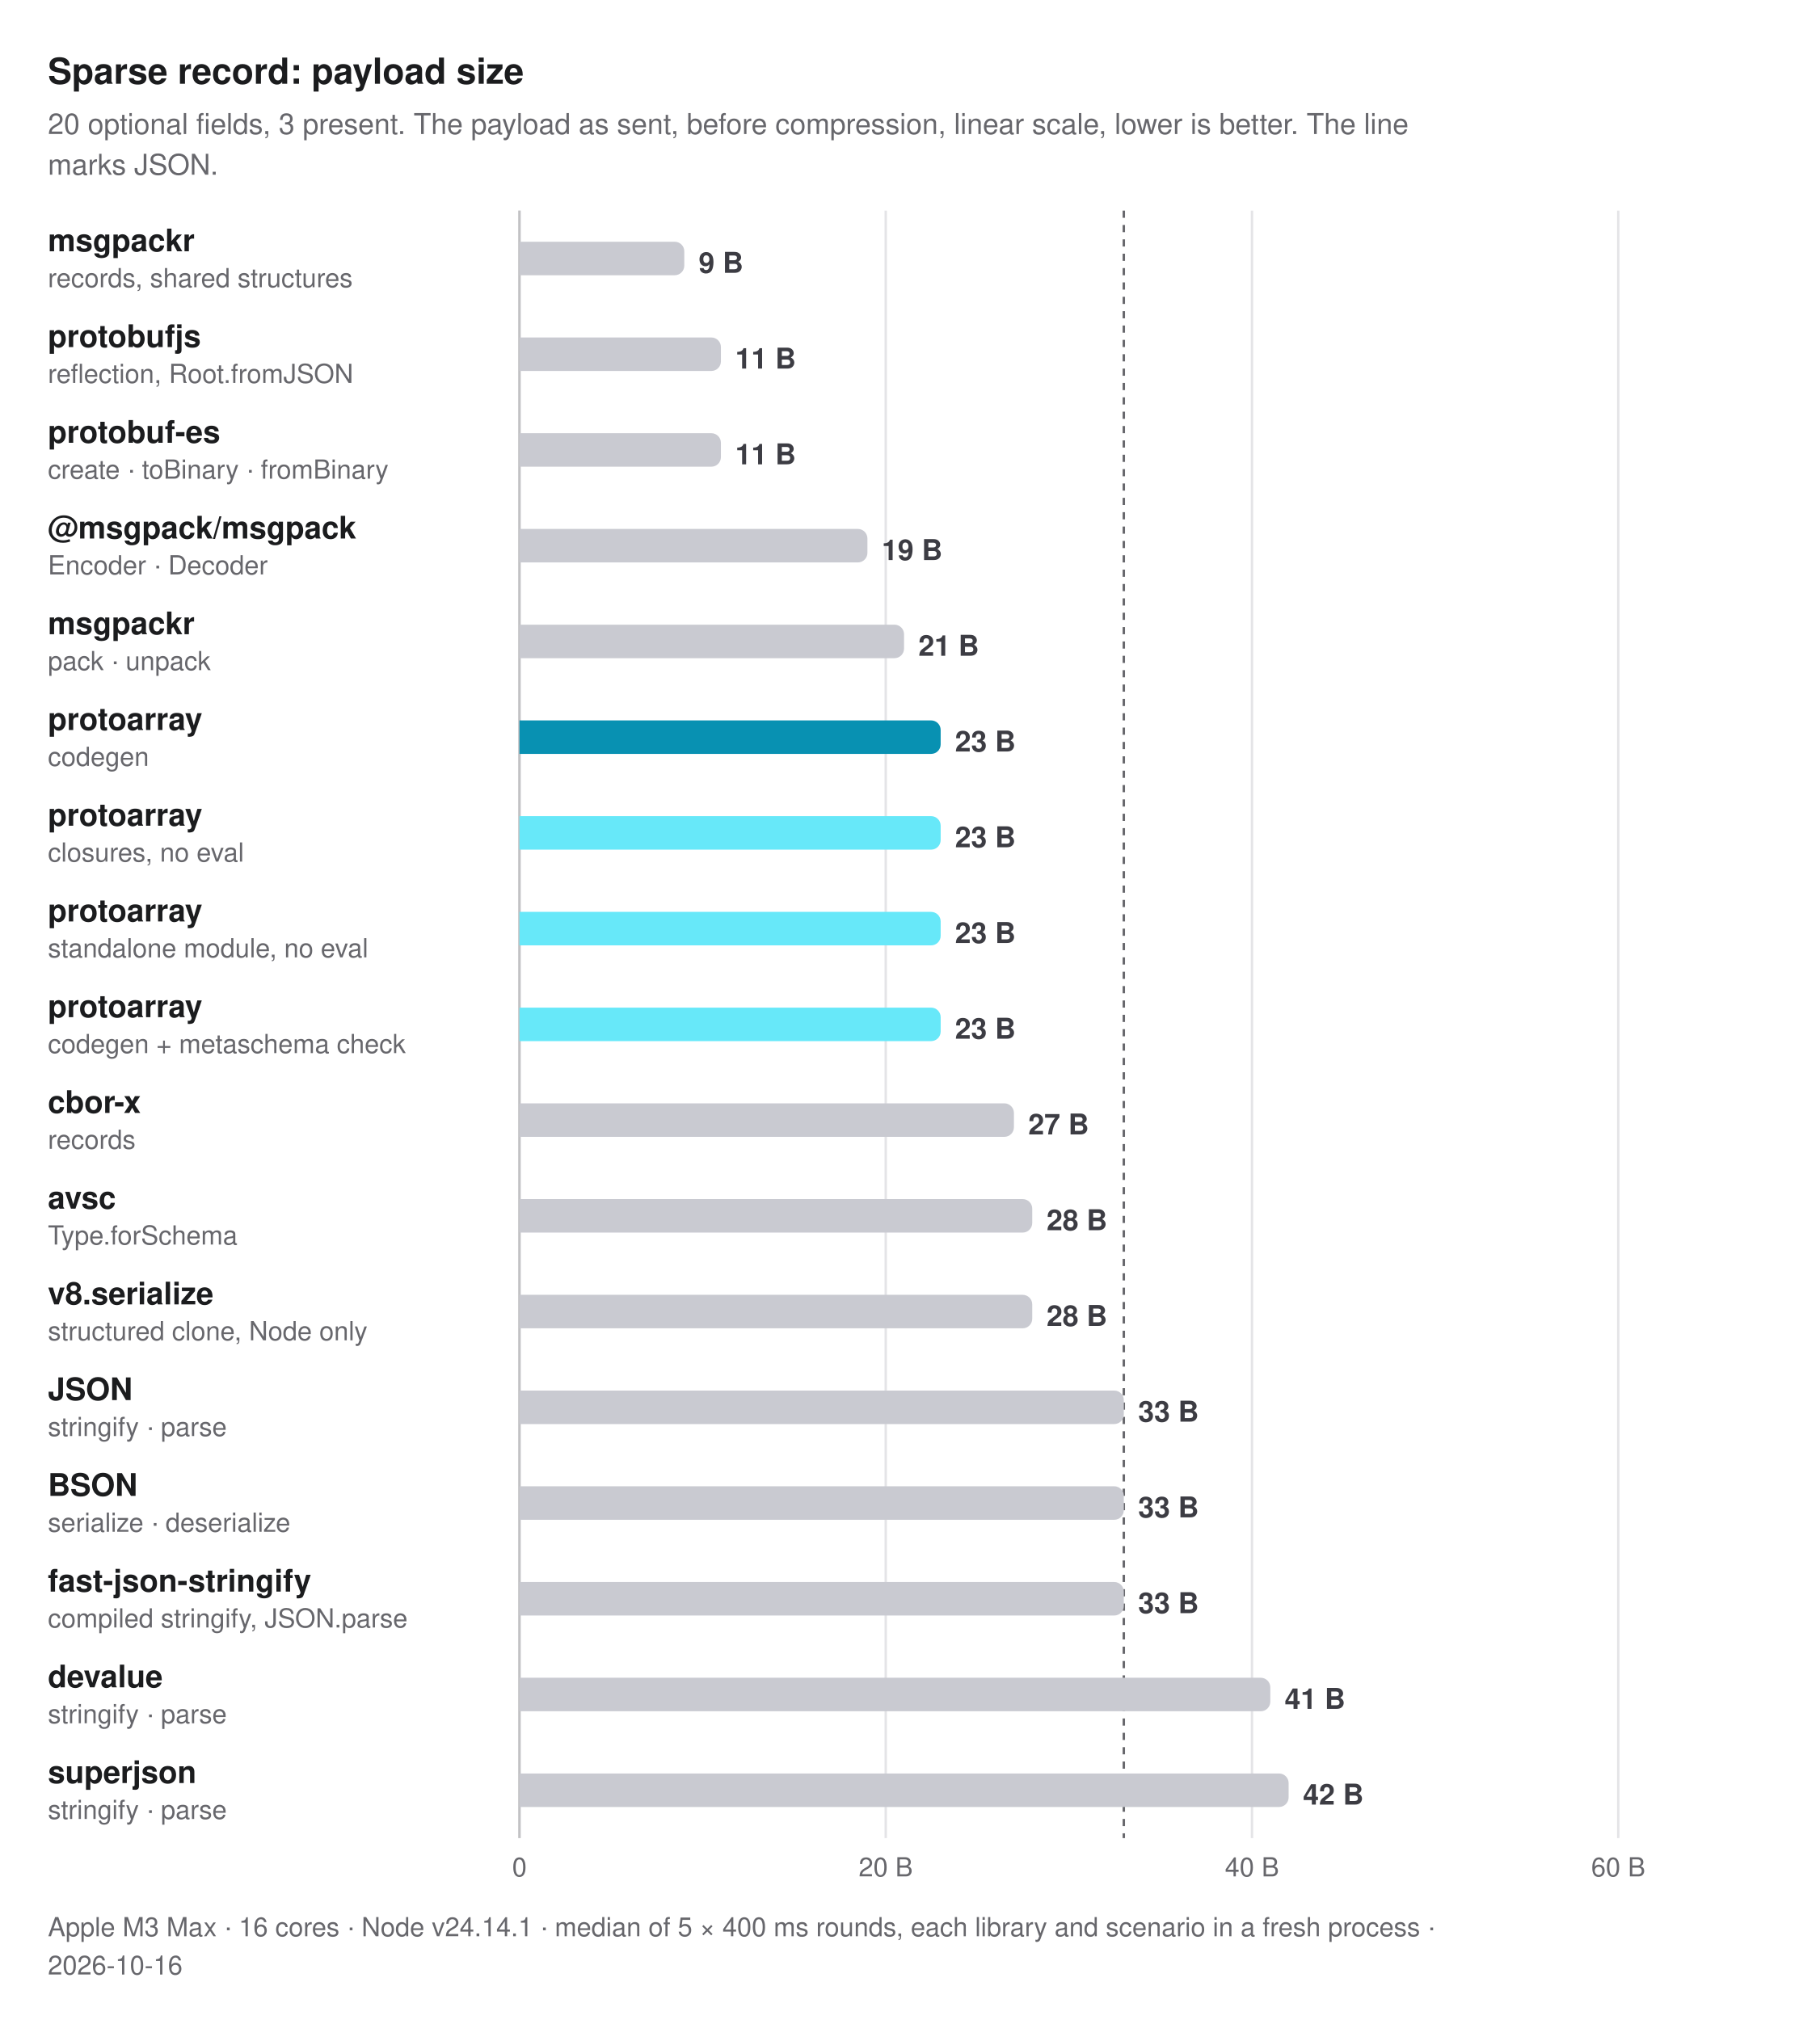
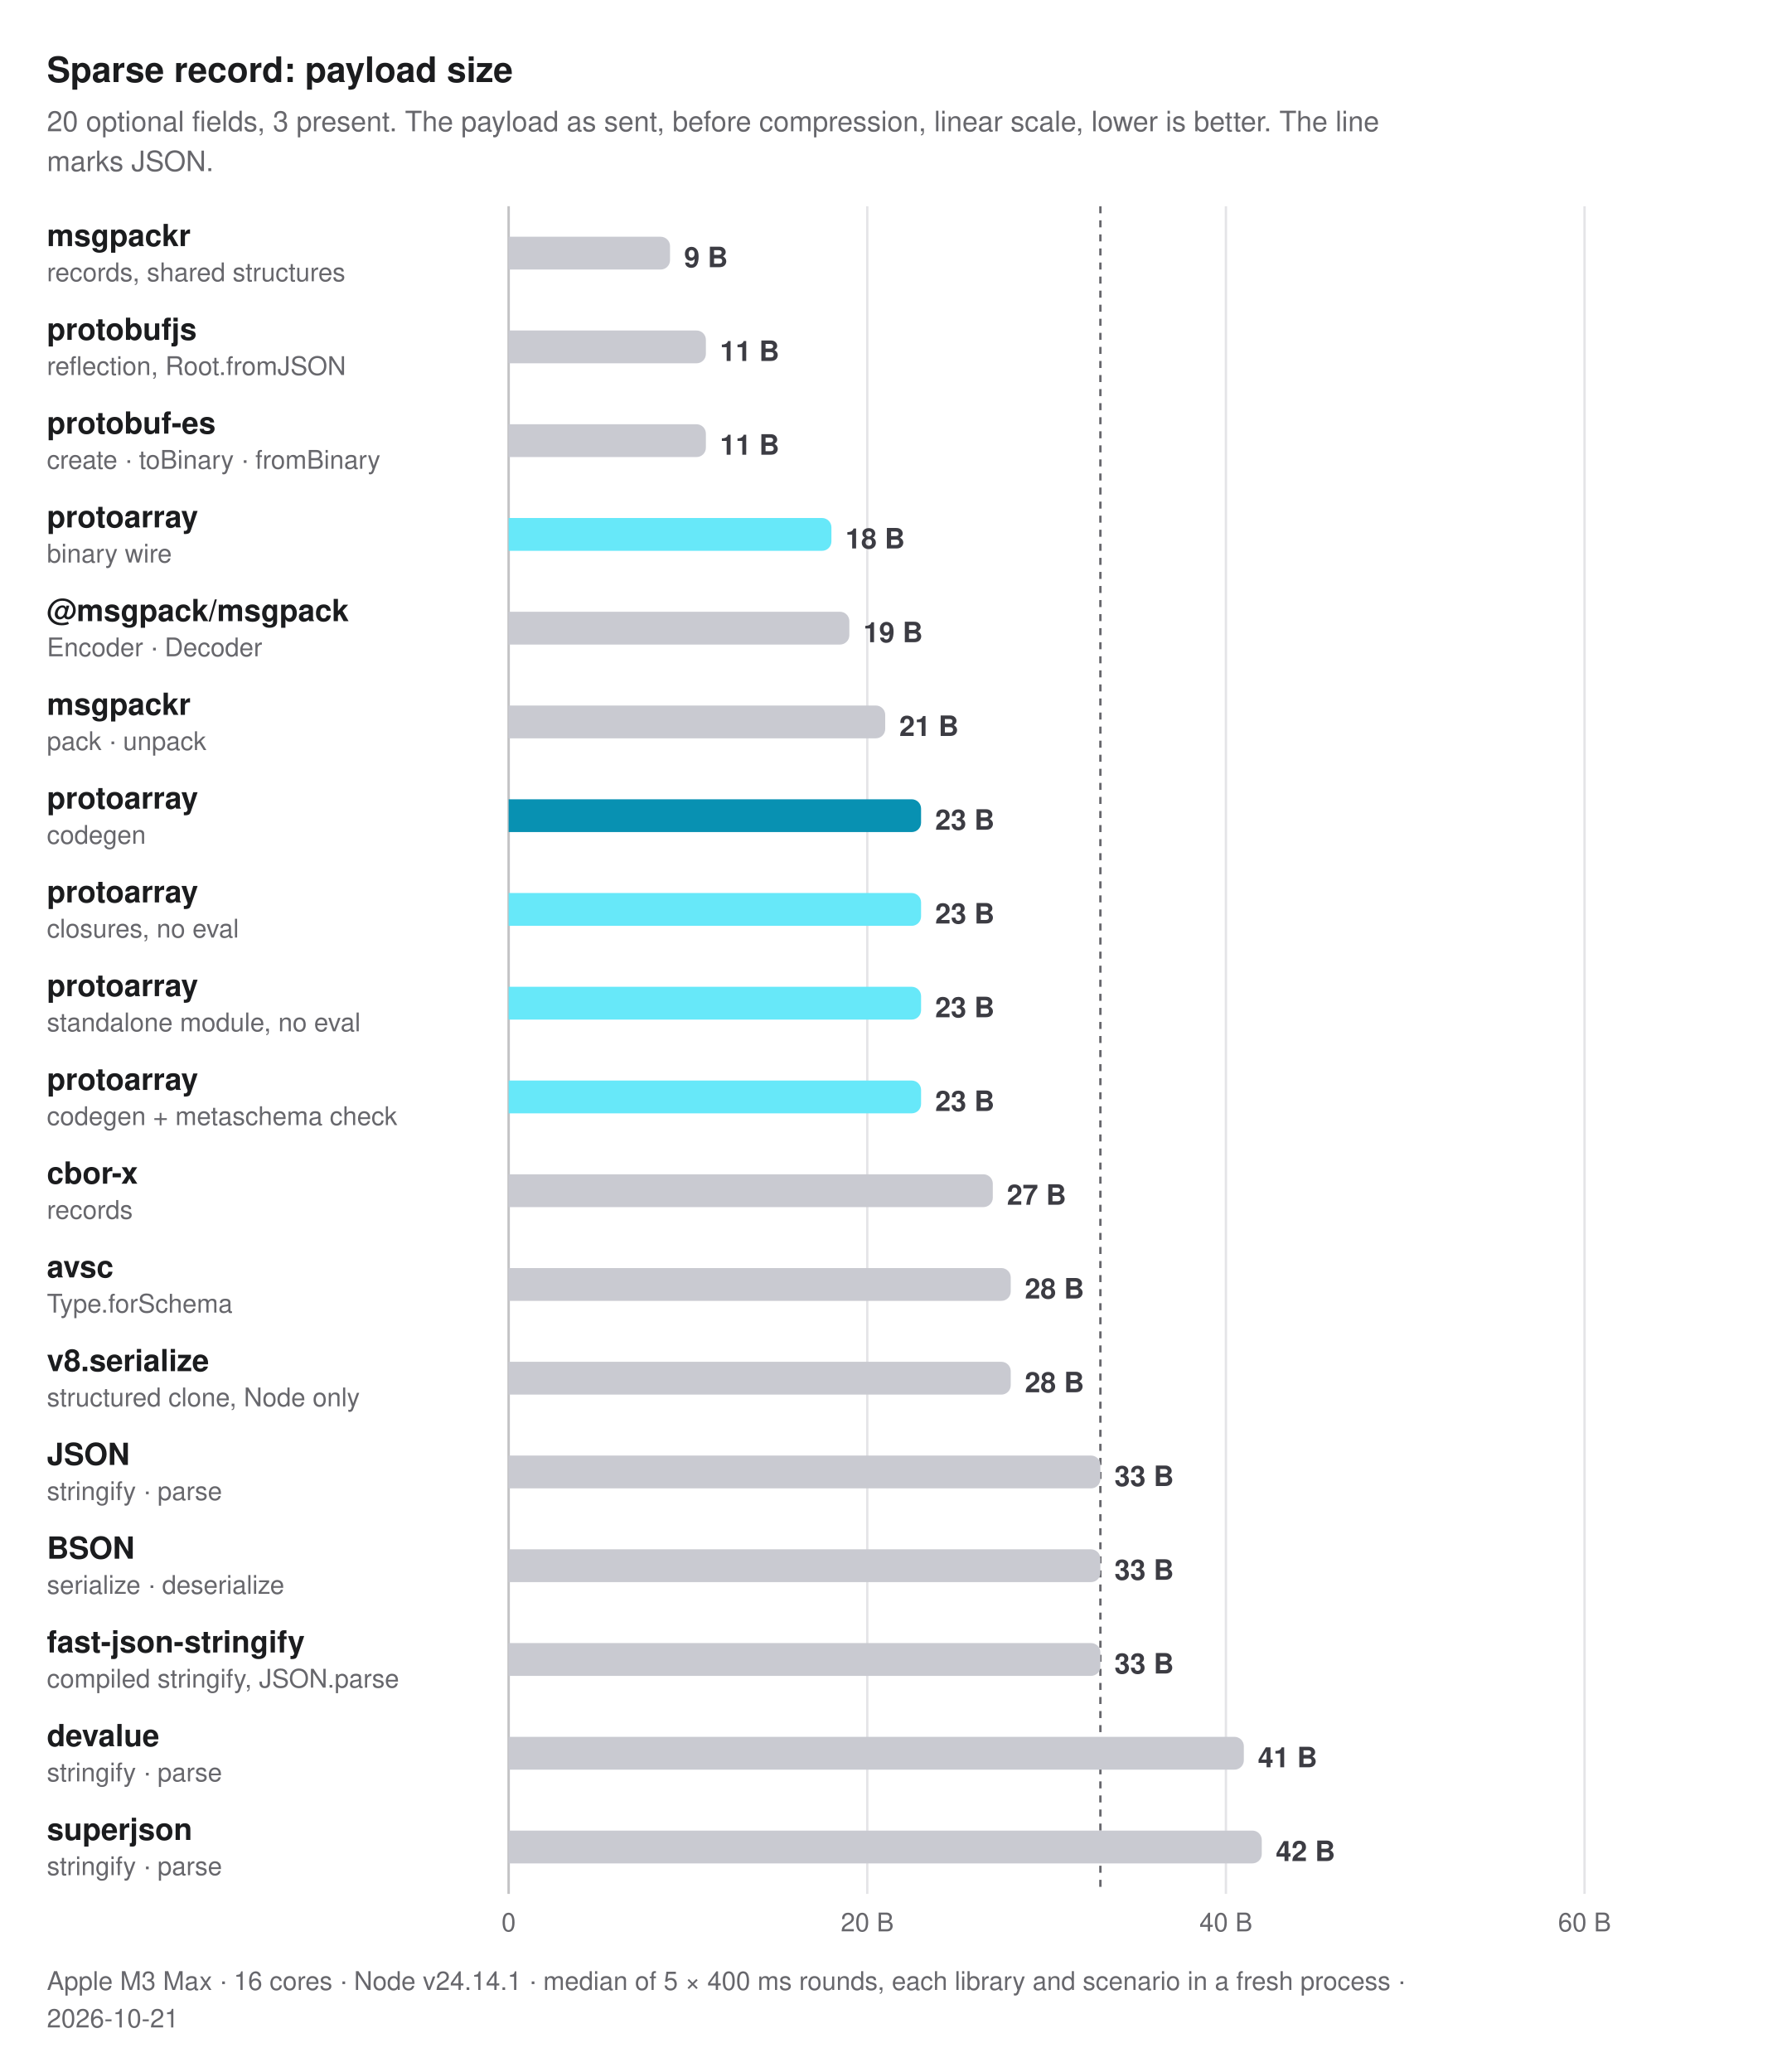
- <svg xmlns="http://www.w3.org/2000/svg" width="760" height="844" viewBox="0 0 760 844" role="img" aria-label="Sparse record: payload size. 20 optional fields, 3 present. The payload as sent, before compression, linear scale, lower is better. The line marks JSON.">
+ <svg xmlns="http://www.w3.org/2000/svg" width="760" height="884" viewBox="0 0 760 884" role="img" aria-label="Sparse record: payload size. 20 optional fields, 3 present. The payload as sent, before compression, linear scale, lower is better. The line marks JSON.">
  <style>
  text { font-family: -apple-system, BlinkMacSystemFont, "Segoe UI", Helvetica, Arial, sans-serif; }
  .title { font-size: 15px; font-weight: 700; fill: #1b1c1e; }
  .subtitle, .caption { font-size: 12px; fill: #67676c; }
  .caption { font-size: 11px; }
  .group { font-size: 11px; font-weight: 600; letter-spacing: 0.06em; fill: #67676c; }
  .label { font-size: 13px; font-weight: 600; fill: #1b1c1e; }
  .label.primary, .label.secondary { font-weight: 700; }
  .sublabel { font-size: 11px; fill: #67676c; }
  .value { font-size: 12px; font-weight: 600; fill: #3c3c43; font-variant-numeric: tabular-nums; }
  .value.small { font-size: 10px; }
  .legend { font-size: 11px; fill: #3c3c43; }
  .tick { font-size: 11px; fill: #67676c; font-variant-numeric: tabular-nums; }
  .grid { stroke: #e4e4e7; stroke-width: 1; }
  .axis { stroke: #c2c2c4; stroke-width: 1; }
  .ref { stroke: #67676c; stroke-width: 1; stroke-dasharray: 3 3; }
  .bar { fill: #c9cad1; }
  .bar.primary { fill: #0891b2; }
  .bar.secondary { fill: #67e8f9; }
  @media (prefers-color-scheme: dark) {
    .title, .label { fill: #dfdfd6; }
    .subtitle, .caption, .group, .sublabel, .tick { fill: #98989f; }
    .value, .legend { fill: #c2c2c4; }
    .grid { stroke: #2e2e32; }
    .axis { stroke: #48484c; }
    .ref { stroke: #98989f; }
    .bar { fill: #4a4b53; }
    .bar.primary { fill: #22d3ee; }
    .bar.secondary { fill: #0e7490; }
  }
</style>
  <text class="title" x="20" y="35">Sparse record: payload size</text>
  <text class="subtitle" x="20" y="56">20 optional fields, 3 present. The payload as sent, before compression, linear scale, lower is better. The line</text>
  <text class="subtitle" x="20" y="73">marks JSON.</text>
-   <line class="grid" x1="217" y1="88" x2="217" y2="768" />
-   <text class="tick" x="217" y="784" text-anchor="middle">0</text>
-   <line class="grid" x1="370" y1="88" x2="370" y2="768" />
-   <text class="tick" x="370" y="784" text-anchor="middle">20 B</text>
-   <line class="grid" x1="523" y1="88" x2="523" y2="768" />
-   <text class="tick" x="523" y="784" text-anchor="middle">40 B</text>
-   <line class="grid" x1="676" y1="88" x2="676" y2="768" />
-   <text class="tick" x="676" y="784" text-anchor="middle">60 B</text>
-   <line class="axis" x1="217" y1="88" x2="217" y2="768" />
-   <line class="ref" x1="469.45" y1="88" x2="469.45" y2="768" />
+   <line class="grid" x1="217" y1="88" x2="217" y2="808" />
+   <text class="tick" x="217" y="824" text-anchor="middle">0</text>
+   <line class="grid" x1="370" y1="88" x2="370" y2="808" />
+   <text class="tick" x="370" y="824" text-anchor="middle">20 B</text>
+   <line class="grid" x1="523" y1="88" x2="523" y2="808" />
+   <text class="tick" x="523" y="824" text-anchor="middle">40 B</text>
+   <line class="grid" x1="676" y1="88" x2="676" y2="808" />
+   <text class="tick" x="676" y="824" text-anchor="middle">60 B</text>
+   <line class="axis" x1="217" y1="88" x2="217" y2="808" />
+   <line class="ref" x1="469.45" y1="88" x2="469.45" y2="808" />
  <g>
    <text class="label" x="20" y="105">msgpackr</text>
    <text class="sublabel" x="20" y="120">records, shared structures</text>
    <path class="bar" d="M217,101H281.85A4,4 0 0 1 285.85,105V111A4,4 0 0 1 281.85,115H217Z" />
    <text class="value" x="291.85" y="114">9 B</text>
  </g>
  <g>
    <text class="label" x="20" y="145">protobufjs</text>
    <text class="sublabel" x="20" y="160">reflection, Root.fromJSON</text>
    <path class="bar" d="M217,141H297.15A4,4 0 0 1 301.15,145V151A4,4 0 0 1 297.15,155H217Z" />
    <text class="value" x="307.15" y="154">11 B</text>
  </g>
  <g>
    <text class="label" x="20" y="185">protobuf-es</text>
    <text class="sublabel" x="20" y="200">create · toBinary · fromBinary</text>
    <path class="bar" d="M217,181H297.15A4,4 0 0 1 301.15,185V191A4,4 0 0 1 297.15,195H217Z" />
    <text class="value" x="307.15" y="194">11 B</text>
  </g>
  <g>
-     <text class="label" x="20" y="225">@msgpack/msgpack</text>
-     <text class="sublabel" x="20" y="240">Encoder · Decoder</text>
-     <path class="bar" d="M217,221H358.35A4,4 0 0 1 362.35,225V231A4,4 0 0 1 358.35,235H217Z" />
-     <text class="value" x="368.35" y="234">19 B</text>
+     <text class="label secondary" x="20" y="225">protoarray</text>
+     <text class="sublabel" x="20" y="240">binary wire</text>
+     <path class="bar secondary" d="M217,221H350.7A4,4 0 0 1 354.7,225V231A4,4 0 0 1 350.7,235H217Z" />
+     <text class="value" x="360.7" y="234">18 B</text>
  </g>
  <g>
-     <text class="label" x="20" y="265">msgpackr</text>
-     <text class="sublabel" x="20" y="280">pack · unpack</text>
-     <path class="bar" d="M217,261H373.65A4,4 0 0 1 377.65,265V271A4,4 0 0 1 373.65,275H217Z" />
-     <text class="value" x="383.65" y="274">21 B</text>
+     <text class="label" x="20" y="265">@msgpack/msgpack</text>
+     <text class="sublabel" x="20" y="280">Encoder · Decoder</text>
+     <path class="bar" d="M217,261H358.35A4,4 0 0 1 362.35,265V271A4,4 0 0 1 358.35,275H217Z" />
+     <text class="value" x="368.35" y="274">19 B</text>
  </g>
  <g>
-     <text class="label primary" x="20" y="305">protoarray</text>
-     <text class="sublabel" x="20" y="320">codegen</text>
-     <path class="bar primary" d="M217,301H388.95A4,4 0 0 1 392.95,305V311A4,4 0 0 1 388.95,315H217Z" />
-     <text class="value" x="398.95" y="314">23 B</text>
+     <text class="label" x="20" y="305">msgpackr</text>
+     <text class="sublabel" x="20" y="320">pack · unpack</text>
+     <path class="bar" d="M217,301H373.65A4,4 0 0 1 377.65,305V311A4,4 0 0 1 373.65,315H217Z" />
+     <text class="value" x="383.65" y="314">21 B</text>
  </g>
  <g>
-     <text class="label secondary" x="20" y="345">protoarray</text>
-     <text class="sublabel" x="20" y="360">closures, no eval</text>
-     <path class="bar secondary" d="M217,341H388.95A4,4 0 0 1 392.95,345V351A4,4 0 0 1 388.95,355H217Z" />
+     <text class="label primary" x="20" y="345">protoarray</text>
+     <text class="sublabel" x="20" y="360">codegen</text>
+     <path class="bar primary" d="M217,341H388.95A4,4 0 0 1 392.95,345V351A4,4 0 0 1 388.95,355H217Z" />
    <text class="value" x="398.95" y="354">23 B</text>
  </g>
  <g>
    <text class="label secondary" x="20" y="385">protoarray</text>
-     <text class="sublabel" x="20" y="400">standalone module, no eval</text>
+     <text class="sublabel" x="20" y="400">closures, no eval</text>
    <path class="bar secondary" d="M217,381H388.95A4,4 0 0 1 392.95,385V391A4,4 0 0 1 388.95,395H217Z" />
    <text class="value" x="398.95" y="394">23 B</text>
  </g>
  <g>
    <text class="label secondary" x="20" y="425">protoarray</text>
-     <text class="sublabel" x="20" y="440">codegen + metaschema check</text>
+     <text class="sublabel" x="20" y="440">standalone module, no eval</text>
    <path class="bar secondary" d="M217,421H388.95A4,4 0 0 1 392.95,425V431A4,4 0 0 1 388.95,435H217Z" />
    <text class="value" x="398.95" y="434">23 B</text>
  </g>
  <g>
-     <text class="label" x="20" y="465">cbor-x</text>
-     <text class="sublabel" x="20" y="480">records</text>
-     <path class="bar" d="M217,461H419.55A4,4 0 0 1 423.55,465V471A4,4 0 0 1 419.55,475H217Z" />
-     <text class="value" x="429.55" y="474">27 B</text>
+     <text class="label secondary" x="20" y="465">protoarray</text>
+     <text class="sublabel" x="20" y="480">codegen + metaschema check</text>
+     <path class="bar secondary" d="M217,461H388.95A4,4 0 0 1 392.95,465V471A4,4 0 0 1 388.95,475H217Z" />
+     <text class="value" x="398.95" y="474">23 B</text>
  </g>
  <g>
-     <text class="label" x="20" y="505">avsc</text>
-     <text class="sublabel" x="20" y="520">Type.forSchema</text>
-     <path class="bar" d="M217,501H427.2A4,4 0 0 1 431.2,505V511A4,4 0 0 1 427.2,515H217Z" />
-     <text class="value" x="437.2" y="514">28 B</text>
+     <text class="label" x="20" y="505">cbor-x</text>
+     <text class="sublabel" x="20" y="520">records</text>
+     <path class="bar" d="M217,501H419.55A4,4 0 0 1 423.55,505V511A4,4 0 0 1 419.55,515H217Z" />
+     <text class="value" x="429.55" y="514">27 B</text>
  </g>
  <g>
-     <text class="label" x="20" y="545">v8.serialize</text>
-     <text class="sublabel" x="20" y="560">structured clone, Node only</text>
+     <text class="label" x="20" y="545">avsc</text>
+     <text class="sublabel" x="20" y="560">Type.forSchema</text>
    <path class="bar" d="M217,541H427.2A4,4 0 0 1 431.2,545V551A4,4 0 0 1 427.2,555H217Z" />
    <text class="value" x="437.2" y="554">28 B</text>
  </g>
  <g>
-     <text class="label" x="20" y="585">JSON</text>
-     <text class="sublabel" x="20" y="600">stringify · parse</text>
-     <path class="bar" d="M217,581H465.45A4,4 0 0 1 469.45,585V591A4,4 0 0 1 465.45,595H217Z" />
-     <text class="value" x="475.45" y="594">33 B</text>
+     <text class="label" x="20" y="585">v8.serialize</text>
+     <text class="sublabel" x="20" y="600">structured clone, Node only</text>
+     <path class="bar" d="M217,581H427.2A4,4 0 0 1 431.2,585V591A4,4 0 0 1 427.2,595H217Z" />
+     <text class="value" x="437.2" y="594">28 B</text>
  </g>
  <g>
-     <text class="label" x="20" y="625">BSON</text>
-     <text class="sublabel" x="20" y="640">serialize · deserialize</text>
+     <text class="label" x="20" y="625">JSON</text>
+     <text class="sublabel" x="20" y="640">stringify · parse</text>
    <path class="bar" d="M217,621H465.45A4,4 0 0 1 469.45,625V631A4,4 0 0 1 465.45,635H217Z" />
    <text class="value" x="475.45" y="634">33 B</text>
  </g>
  <g>
-     <text class="label" x="20" y="665">fast-json-stringify</text>
-     <text class="sublabel" x="20" y="680">compiled stringify, JSON.parse</text>
+     <text class="label" x="20" y="665">BSON</text>
+     <text class="sublabel" x="20" y="680">serialize · deserialize</text>
    <path class="bar" d="M217,661H465.45A4,4 0 0 1 469.45,665V671A4,4 0 0 1 465.45,675H217Z" />
    <text class="value" x="475.45" y="674">33 B</text>
  </g>
  <g>
-     <text class="label" x="20" y="705">devalue</text>
-     <text class="sublabel" x="20" y="720">stringify · parse</text>
-     <path class="bar" d="M217,701H526.65A4,4 0 0 1 530.65,705V711A4,4 0 0 1 526.65,715H217Z" />
-     <text class="value" x="536.65" y="714">41 B</text>
+     <text class="label" x="20" y="705">fast-json-stringify</text>
+     <text class="sublabel" x="20" y="720">compiled stringify, JSON.parse</text>
+     <path class="bar" d="M217,701H465.45A4,4 0 0 1 469.45,705V711A4,4 0 0 1 465.45,715H217Z" />
+     <text class="value" x="475.45" y="714">33 B</text>
  </g>
  <g>
-     <text class="label" x="20" y="745">superjson</text>
+     <text class="label" x="20" y="745">devalue</text>
    <text class="sublabel" x="20" y="760">stringify · parse</text>
-     <path class="bar" d="M217,741H534.3A4,4 0 0 1 538.3,745V751A4,4 0 0 1 534.3,755H217Z" />
-     <text class="value" x="544.3" y="754">42 B</text>
+     <path class="bar" d="M217,741H526.65A4,4 0 0 1 530.65,745V751A4,4 0 0 1 526.65,755H217Z" />
+     <text class="value" x="536.65" y="754">41 B</text>
  </g>
-   <text class="caption" x="20" y="809">Apple M3 Max · 16 cores · Node v24.14.1 · median of 5 × 400 ms rounds, each library and scenario in a fresh process ·</text>
-   <text class="caption" x="20" y="825">2026-10-16</text>
+   <g>
+     <text class="label" x="20" y="785">superjson</text>
+     <text class="sublabel" x="20" y="800">stringify · parse</text>
+     <path class="bar" d="M217,781H534.3A4,4 0 0 1 538.3,785V791A4,4 0 0 1 534.3,795H217Z" />
+     <text class="value" x="544.3" y="794">42 B</text>
+   </g>
+   <text class="caption" x="20" y="849">Apple M3 Max · 16 cores · Node v24.14.1 · median of 5 × 400 ms rounds, each library and scenario in a fresh process ·</text>
+   <text class="caption" x="20" y="865">2026-10-21</text>
</svg>
